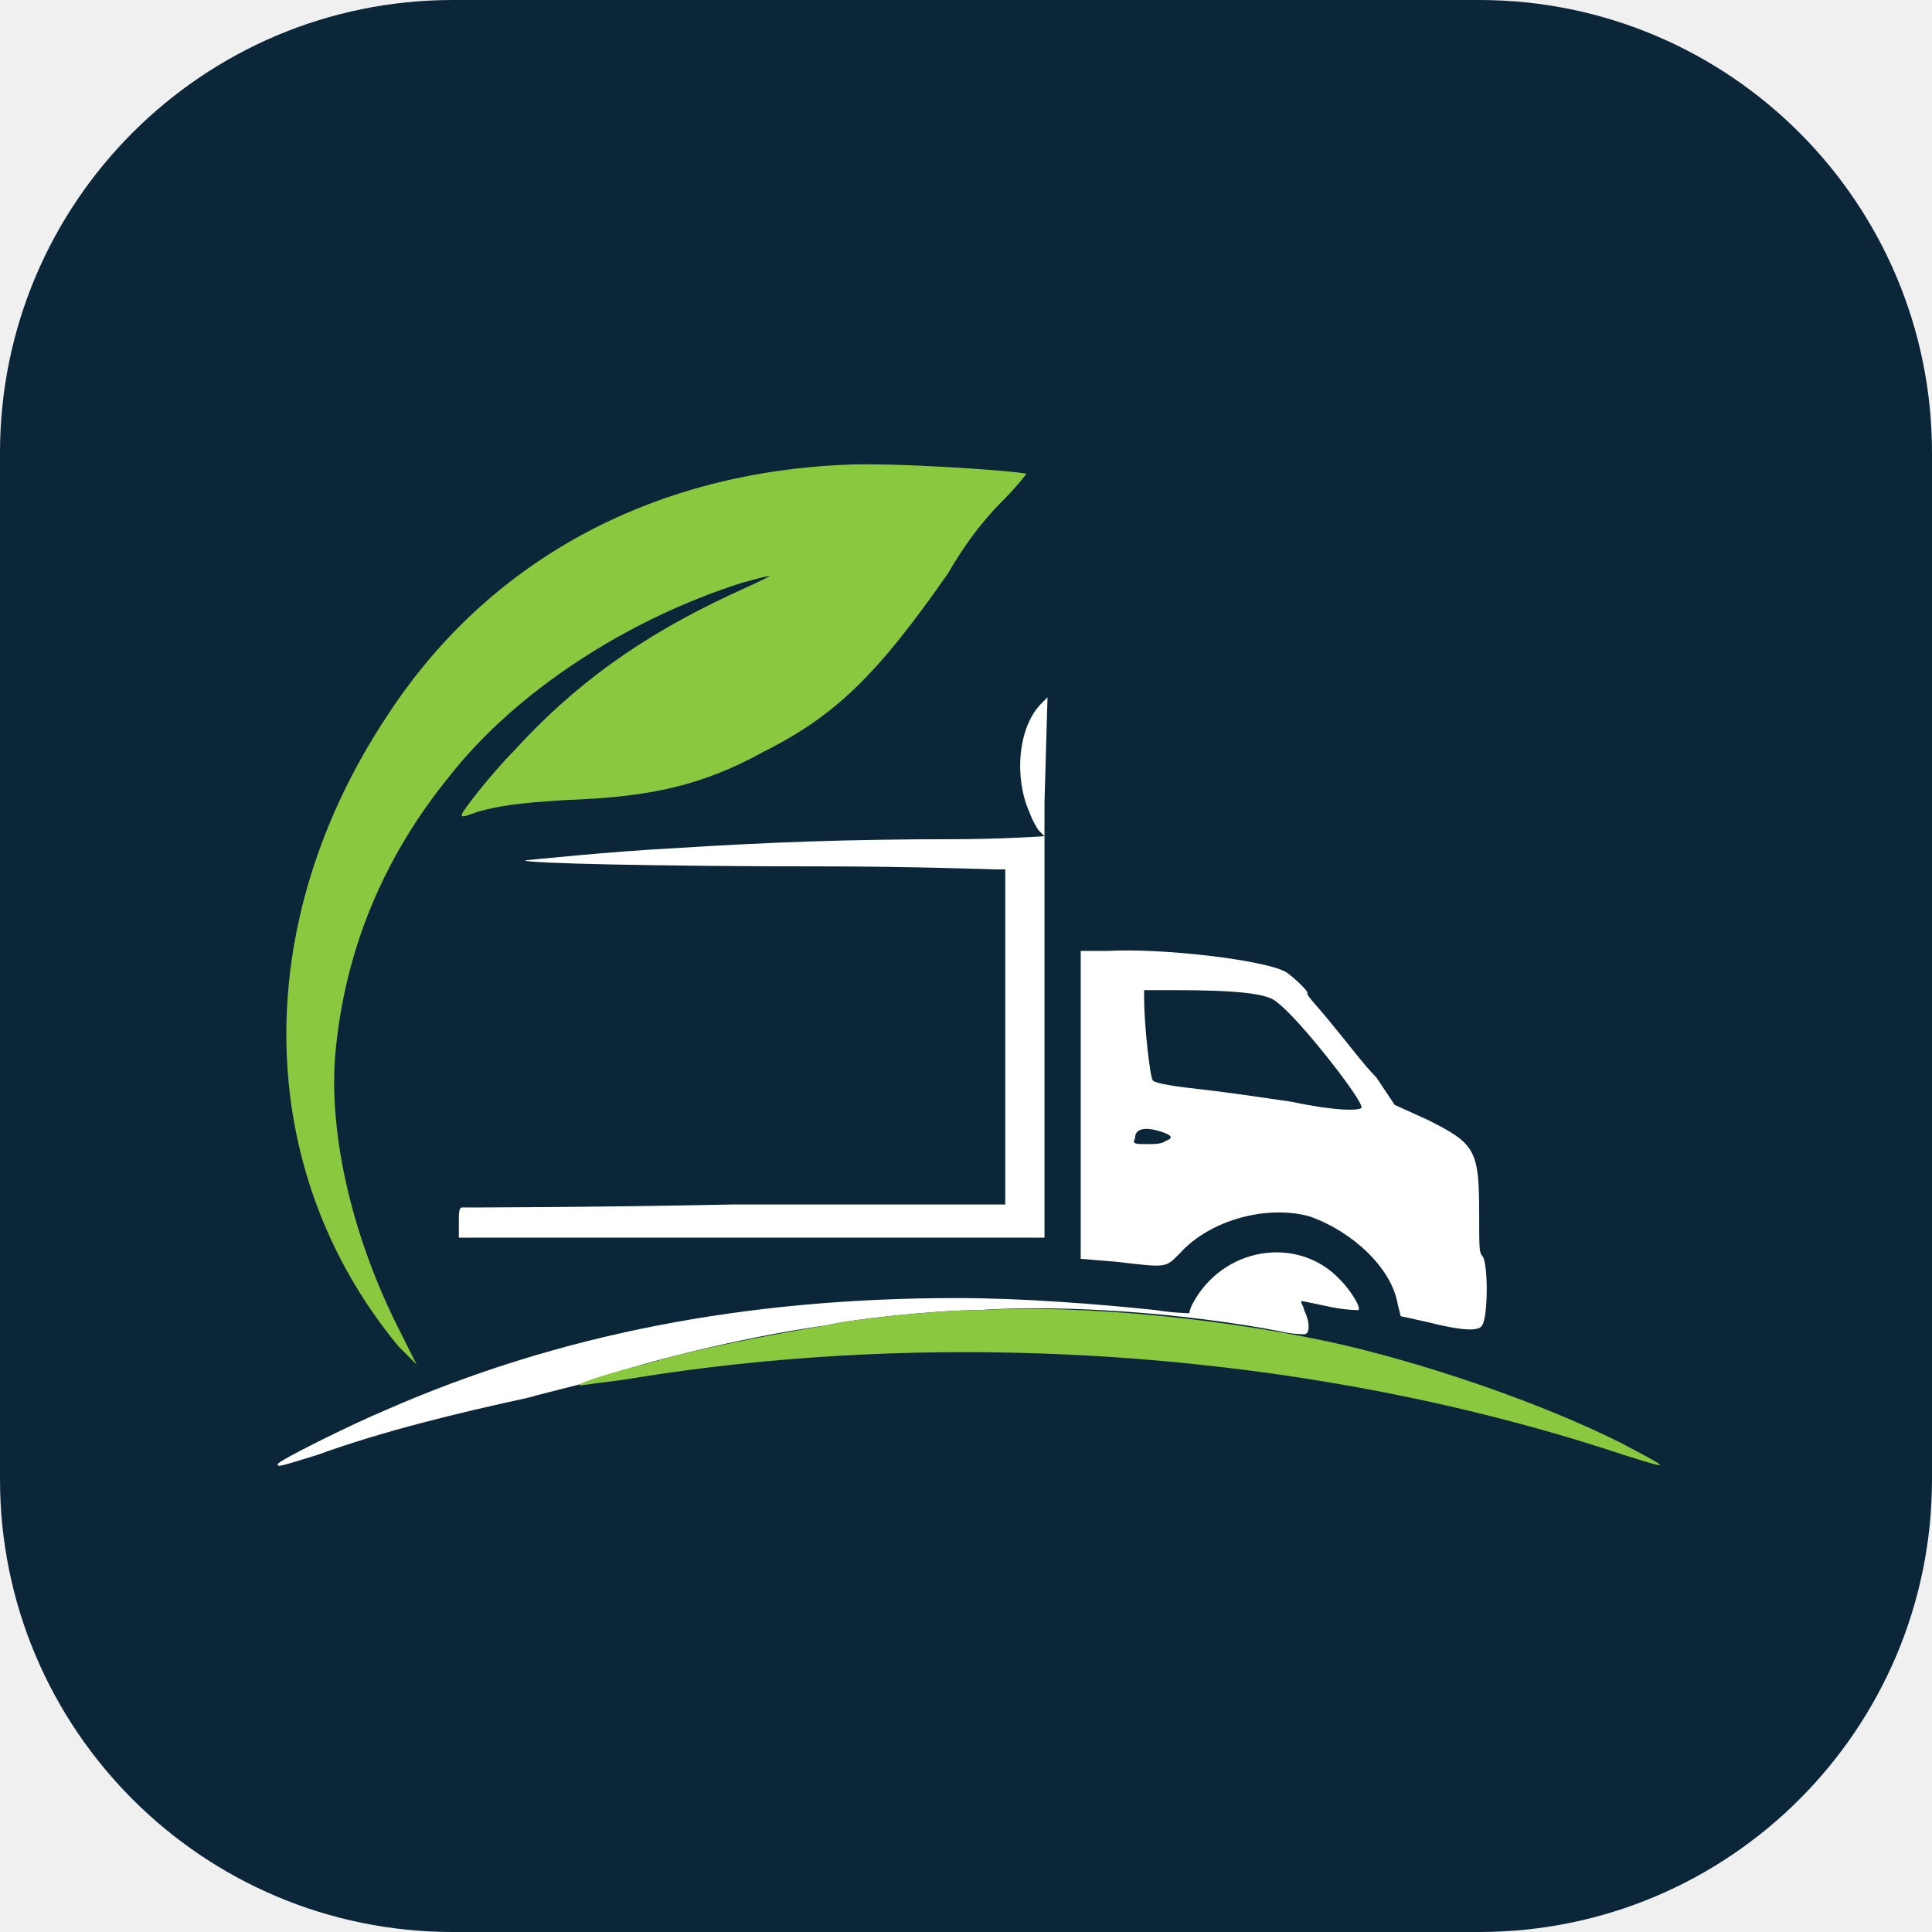
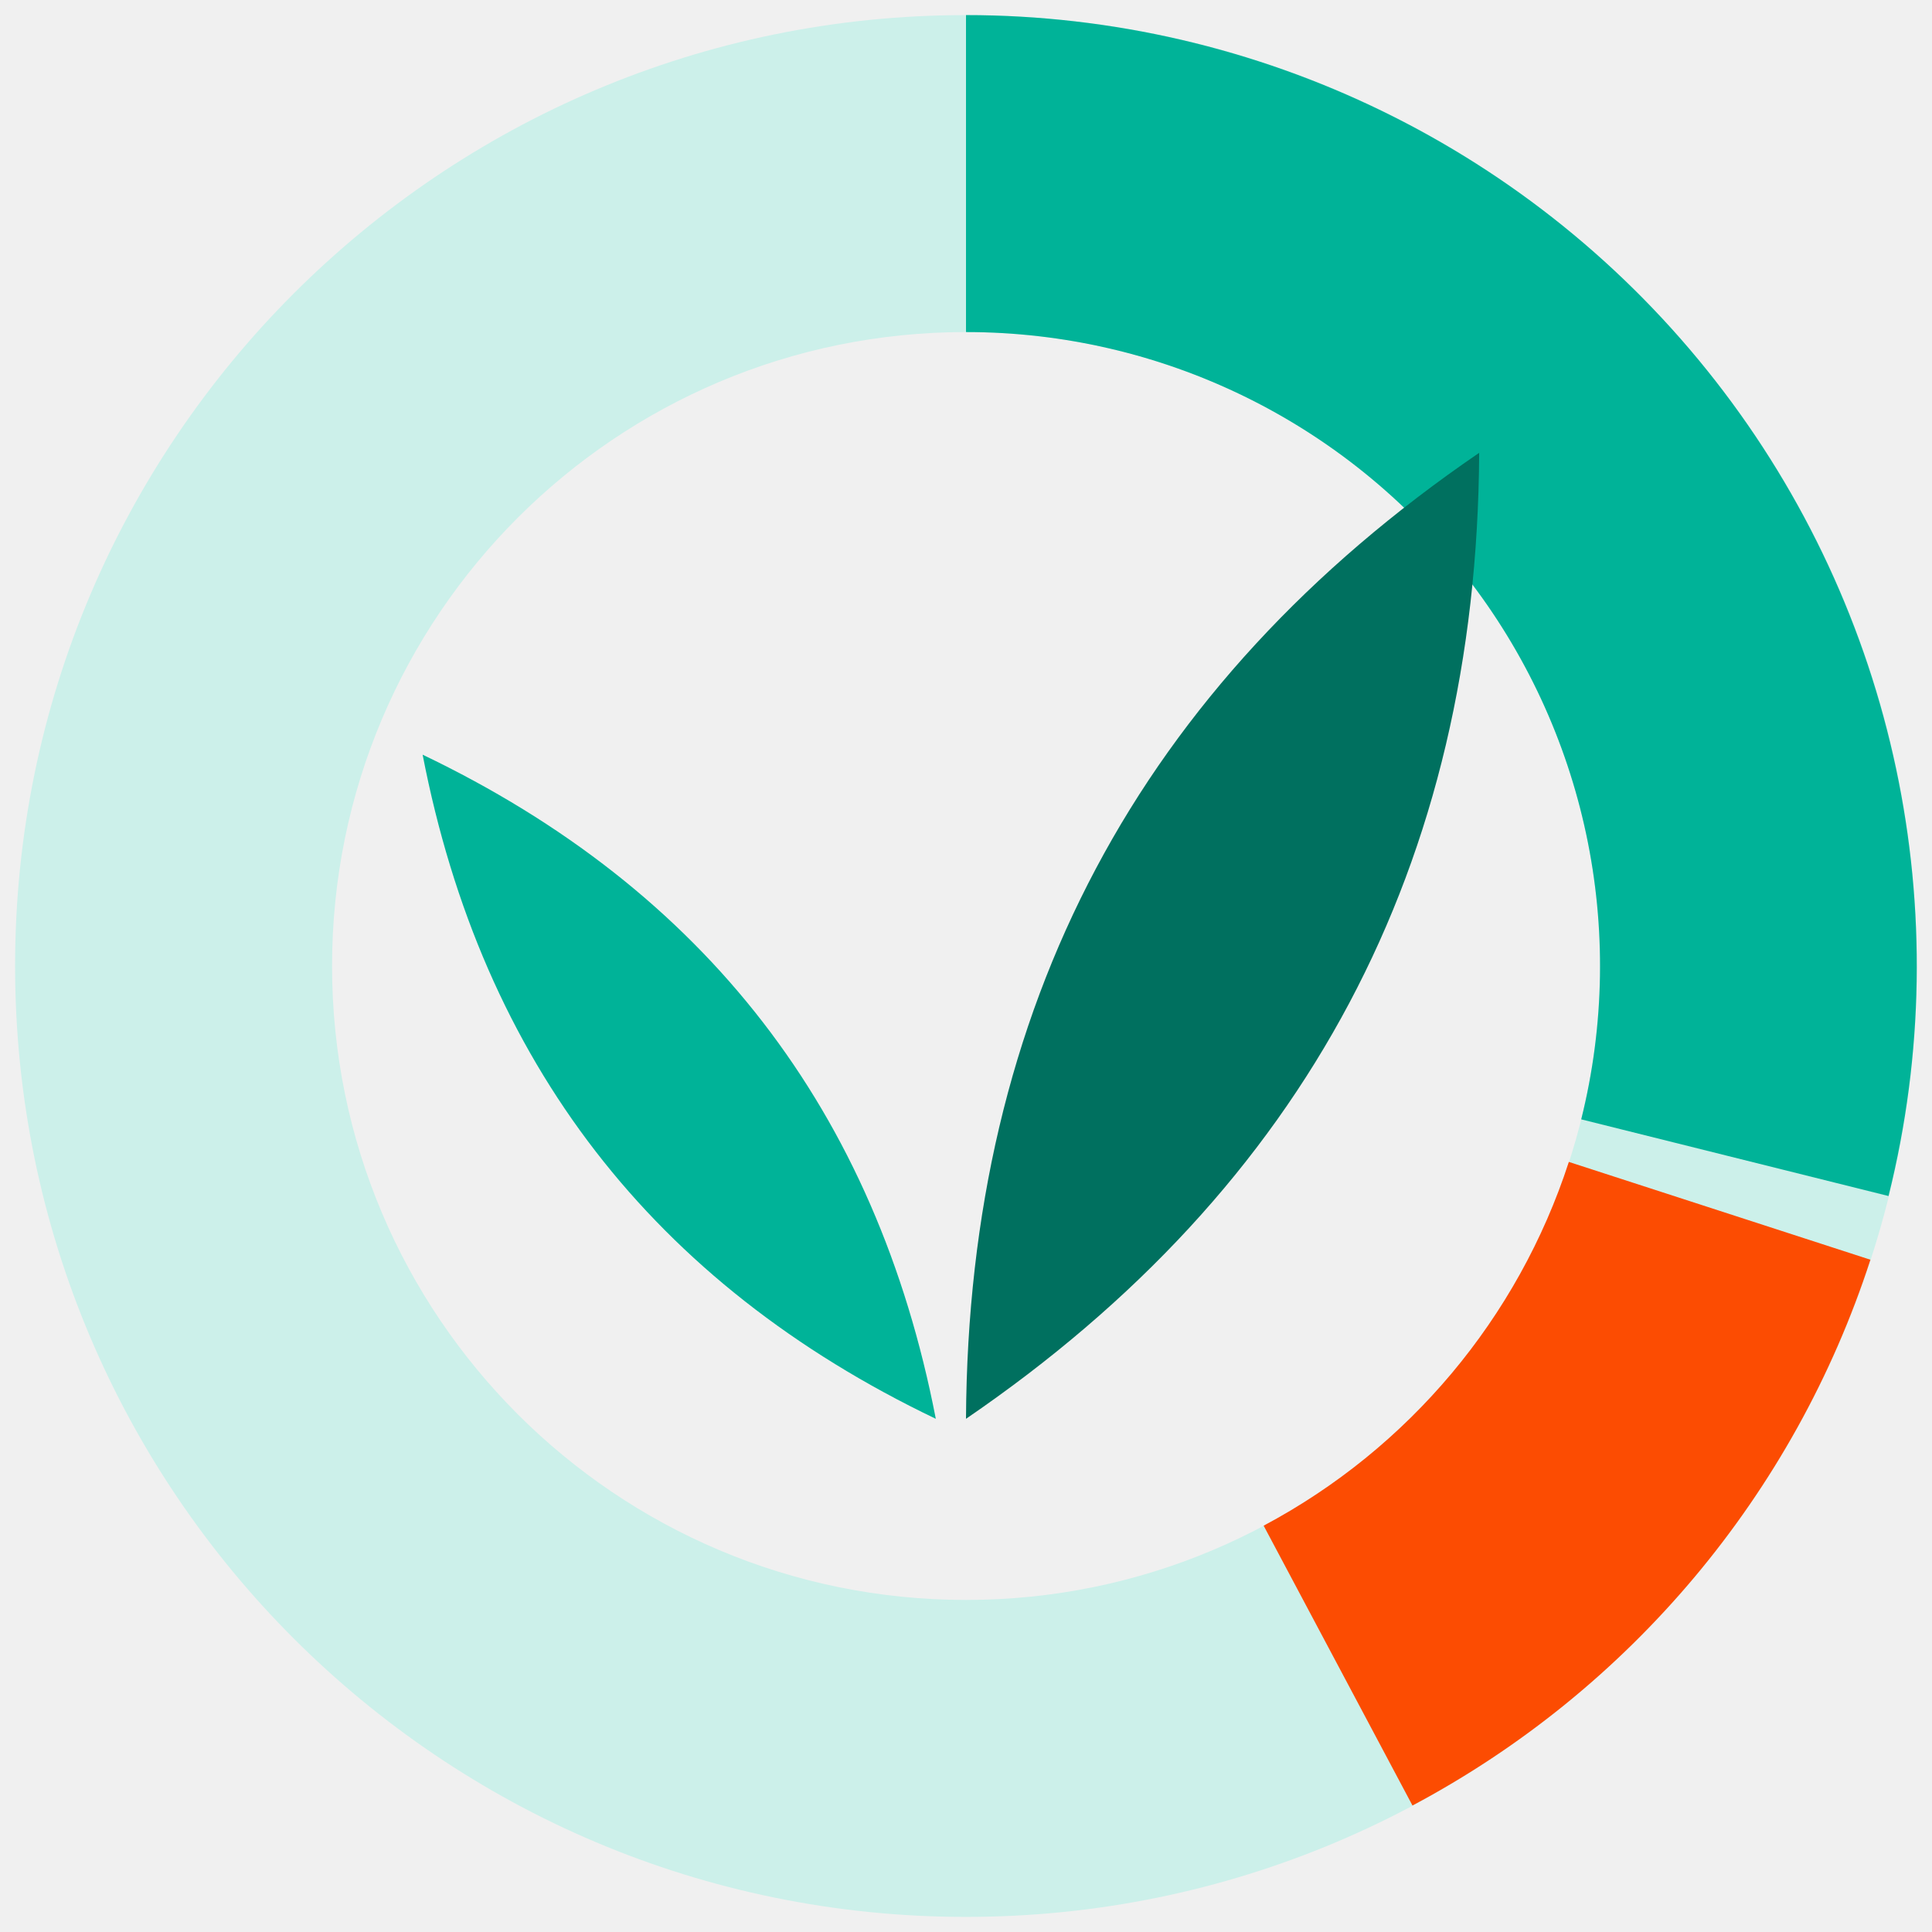
- <svg xmlns="http://www.w3.org/2000/svg" viewBox="0 0 64 64">
-   <rect width="64" height="64" rx="15" fill="#0B2638" />
-   <path d="M9.2 48.5C9.2 48.4 11.6 47.2 12.8 46.7C18.5 44.2 24.7 43.0 31.7 43.0C33.9 43.0 36.4 43.2 38.3 43.4C38.9 43.5 39.4 43.5 39.4 43.5C39.4 43.5 39.4 43.4 39.5 43.2C40.5 41.3 43.0 40.9 44.4 42.4C44.7 42.7 45.1 43.3 45.0 43.4C45.0 43.4 44.6 43.4 44.1 43.3C43.6 43.2 43.2 43.1 43.1 43.1C43.1 43.2 43.2 43.3 43.2 43.4C43.4 43.8 43.4 44.2 43.2 44.2C43.2 44.2 42.8 44.2 42.4 44.1C39.3 43.5 35.2 43.2 32.4 43.4C31.0 43.4 28.2 43.7 27.4 43.9C24.5 44.3 21.0 45.2 19.4 45.8C19.1 45.9 18.2 46.1 17.5 46.3C15.2 46.8 12.7 47.4 10.5 48.2C9.2 48.6 9.2 48.6 9.2 48.5Z" fill="#FFFFFF" />
-   <path d="M53.8 48.2C43.6 44.8 31.5 43.9 20.7 45.7C19.9 45.8 19.2 45.9 19.2 45.9C19.1 45.8 20.5 45.4 21.7 45.1C23.0 44.7 25.6 44.2 27.4 43.9C28.2 43.7 31.0 43.4 32.4 43.4C35.8 43.2 40.9 43.7 44.7 44.6C47.6 45.3 51.1 46.5 53.7 47.8C55.4 48.7 55.4 48.7 53.8 48.2Z" fill="#89C83F" />
-   <path d="M47.3 43.8L46.4 43.6 46.3 43.2C46.1 42.0 44.8 40.8 43.4 40.3C42.0 39.9 40.1 40.4 39.1 41.5C38.6 42.0 38.7 42.0 37.0 41.8L35.8 41.7 35.8 36.6L35.8 31.5 36.7 31.5C38.5 31.4 41.9 31.8 42.6 32.2C42.9 32.4 43.4 32.9 43.3 32.9C43.3 33.0 43.7 33.4 44.1 33.9C44.6 34.5 45.2 35.3 45.6 35.7L46.2 36.6 47.3 37.1C48.9 37.9 49.0 38.1 49.0 40.3C49.0 41.3 49.0 41.5 49.1 41.6C49.3 41.8 49.3 43.6 49.1 43.9C49.0 44.1 48.5 44.1 47.3 43.8ZM15.2 40.5C15.2 40.2 15.2 40.0 15.3 40.0C15.3 40.0 19.4 40.0 24.3 39.9L33.3 39.9 33.3 34.4L33.3 28.8 33.0 28.8C32.9 28.8 30.2 28.7 27.2 28.7C22.0 28.7 17.3 28.6 17.4 28.5C17.4 28.5 20.3 28.2 22.3 28.1C25.4 27.9 28.2 27.8 31.5 27.8C33.2 27.8 34.6 27.7 34.6 27.7C34.6 27.7 34.5 27.6 34.4 27.5C34.4 27.5 34.2 27.2 34.1 26.9C33.6 25.8 33.7 24.1 34.5 23.3L34.7 23.1 34.6 26.6C34.6 28.5 34.6 32.6 34.6 35.5L34.6 41.0 24.9 41.0L15.2 41.0 15.2 40.5ZM38.6 37.8C38.9 37.7 38.8 37.6 38.5 37.5C37.9 37.3 37.6 37.4 37.6 37.7C37.5 37.9 37.6 37.9 38.0 37.9C38.2 37.9 38.5 37.9 38.6 37.8ZM45.1 36.7C45.2 36.5 43.0 33.7 42.3 33.2C42.0 32.9 40.9 32.8 38.9 32.8L37.9 32.8 37.9 33.1C37.9 33.9 38.1 35.8 38.2 35.8C38.3 35.9 39.0 36.0 39.9 36.1C40.8 36.2 42.1 36.4 42.8 36.5C44.2 36.8 45.0 36.8 45.1 36.7Z" fill="#FFFFFF" />
-   <path d="M13.2 44.6C8.4 38.8 8.2 30.6 12.9 23.6C16.2 18.6 21.5 15.7 27.9 15.4C29.4 15.3 33.8 15.6 34.0 15.7C34.0 15.7 33.7 16.1 33.3 16.5C32.7 17.1 32.1 17.8 31.4 19.0C29.1 22.3 27.7 23.7 25.3 24.9C23.3 26.0 21.6 26.4 18.8 26.5C17.1 26.6 16.5 26.7 15.8 26.9C15.5 27.0 15.3 27.1 15.3 27.0C15.2 27.0 16.3 25.6 17.0 24.9C19.0 22.7 21.2 21.1 24.2 19.7C25.3 19.2 25.7 19.0 25.4 19.1C25.3 19.1 25.0 19.2 24.6 19.3C20.8 20.5 17.1 22.9 14.9 25.7C12.7 28.4 11.4 31.5 11.1 35.0C10.9 37.7 11.7 41.1 13.3 44.2C13.6 44.8 13.8 45.2 13.8 45.2C13.8 45.2 13.5 44.9 13.2 44.6Z" fill="#89C83F" />
+ <svg xmlns="http://www.w3.org/2000/svg" viewBox="0 0 64 64" role="img" aria-label="LoGyCO₂">
+   <path fill="#CCF0EA" d="M32 0.5A31.5 31.5 0 0 1 32 63.5L32 53A21 21 0 0 0 32 11ZM32 63.5A31.5 31.5 0 0 1 32 0.5L32 11A21 21 0 0 0 32 53Z" />
+   <path fill="#00B398" d="M32 0.5A31.5 31.5 0 0 1 62.56 39.62L52.38 37.08A21 21 0 0 0 32 11Z" />
+   <path fill="#FC4C02" d="M61.96 41.73A31.5 31.5 0 0 1 46.79 59.81L41.86 50.54A21 21 0 0 0 51.97 38.49Z" />
+   <path fill="#00B398" d="M31 47Q28.04 31.72 14 25Q16.96 40.28 31 47Z" />
+   <path fill="#00705F" d="M32 47Q48.89 35.46 49 15Q32.11 26.54 32 47Z" />
</svg>
